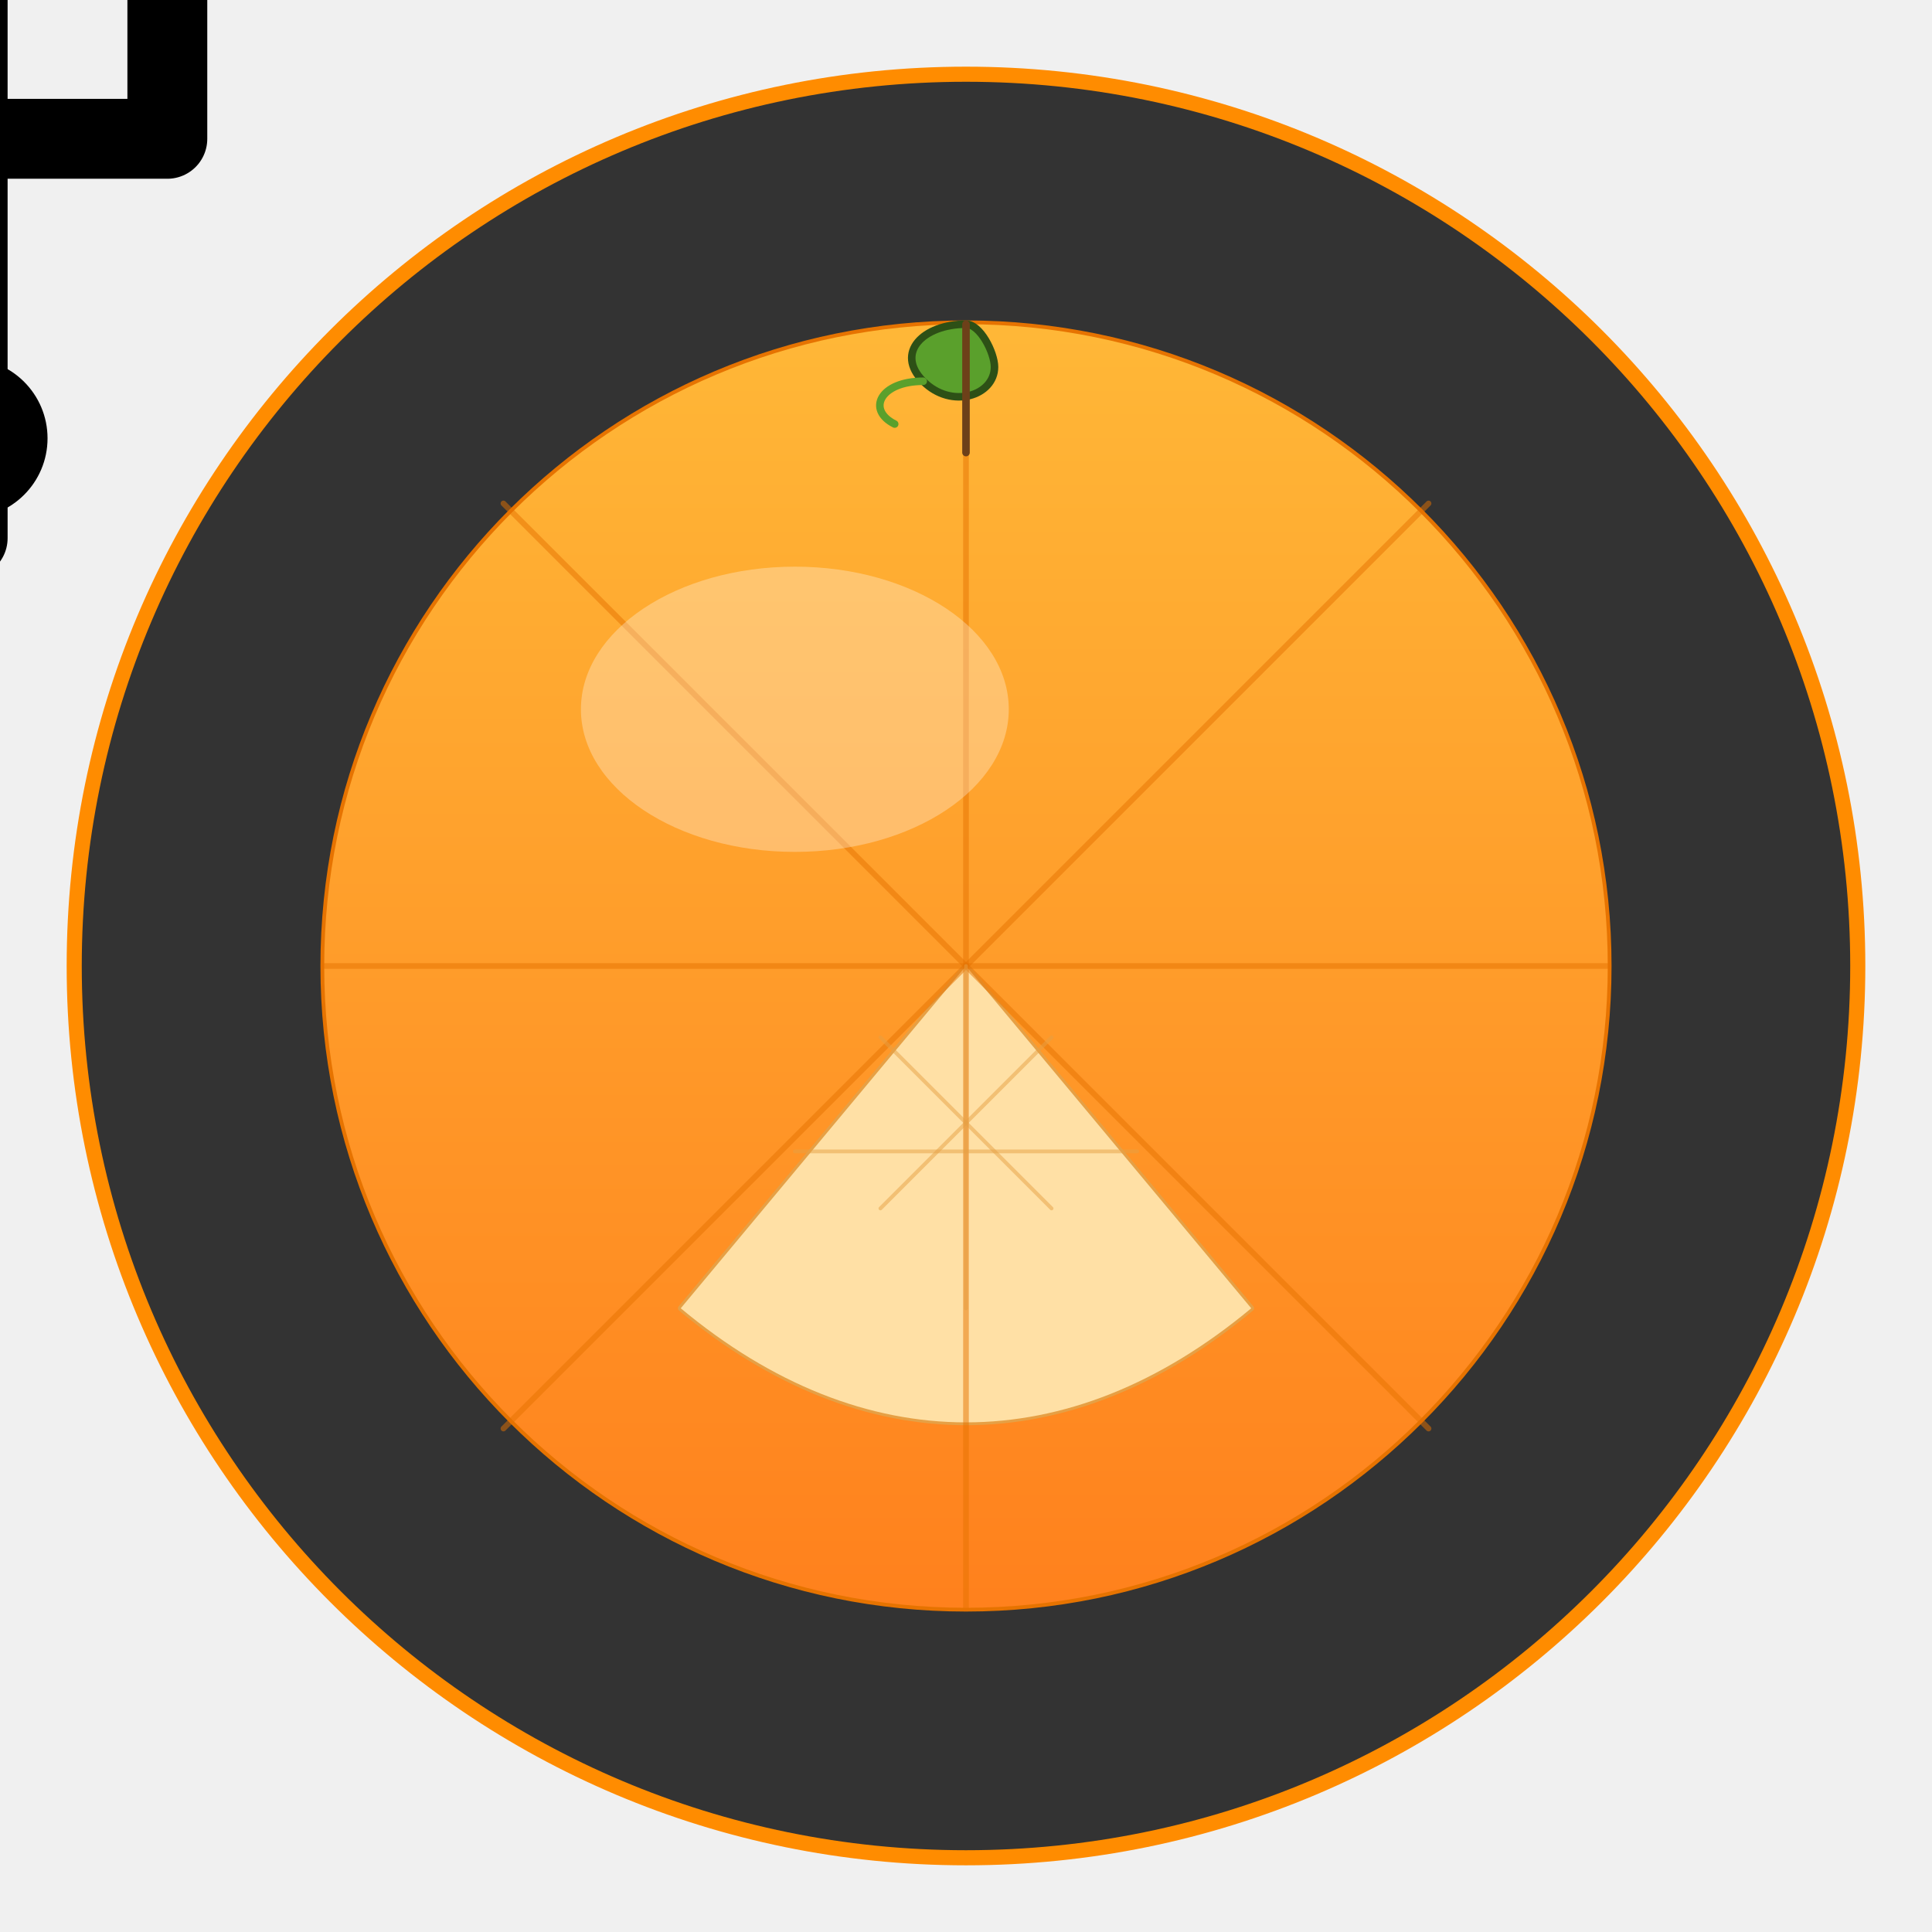
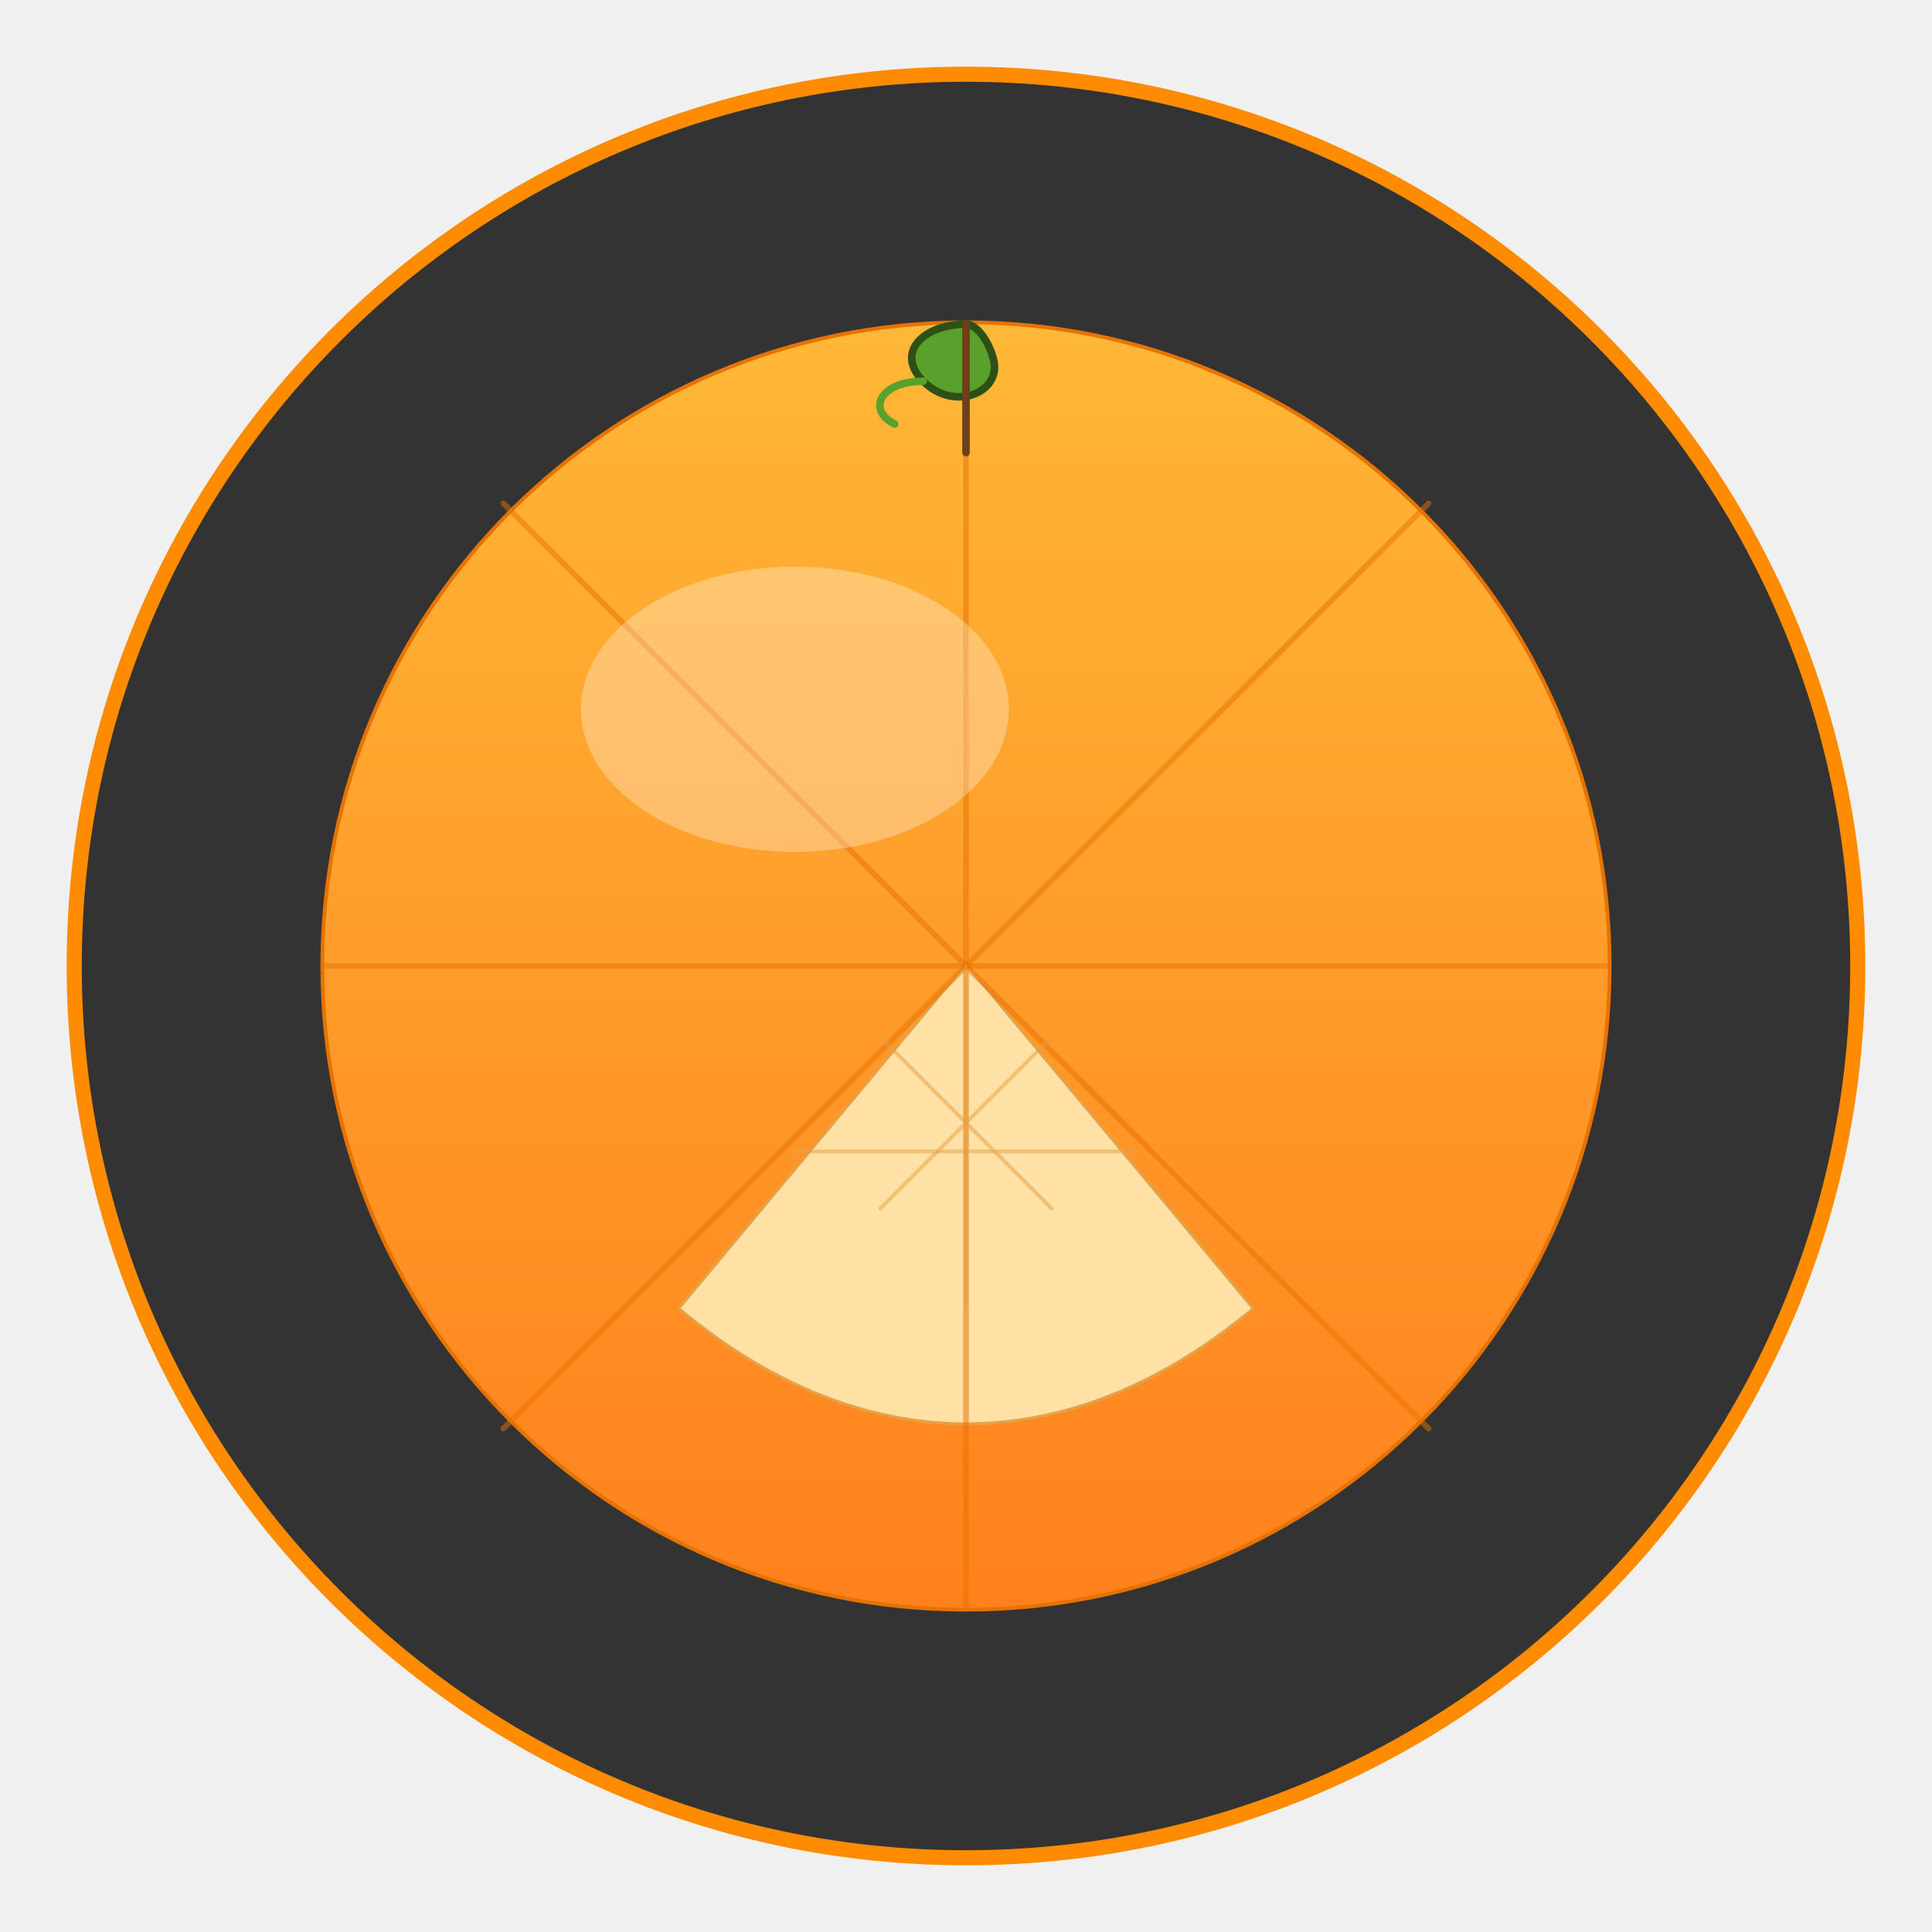
<svg xmlns="http://www.w3.org/2000/svg" width="512" height="512" viewBox="0 0 135.467 135.467" version="1.1">
  <defs>
    <linearGradient id="orangeGradient" gradientUnits="userSpaceOnUse" x1="67.733" y1="20" x2="67.733" y2="115.467">
      <stop offset="0%" stop-color="#ffb938" id="stop1" />
      <stop offset="100%" stop-color="#ff7f1c" id="stop2" />
    </linearGradient>
    <filter id="shadow1" x="-0.1" y="-0.1" width="1.2" height="1.2">
      <feGaussianBlur stdDeviation="2" id="feGaussianBlur2" />
    </filter>
  </defs>
  <g>
    <circle style="fill:#333333;stroke:#ff8c00;stroke-width:2.117;stroke-linecap:round;stroke-linejoin:round;stroke-miterlimit:4;stroke-dasharray:none;paint-order:stroke fill markers" id="path1" cx="67.733" cy="67.733" r="62" />
    <circle style="fill:url(#orangeGradient);stroke:#e67300;stroke-width:0.529;stroke-linecap:round;stroke-linejoin:round;stroke-miterlimit:4;stroke-dasharray:none;paint-order:stroke fill markers" id="path2" cx="67.733" cy="67.733" r="45" />
    <path style="fill:#ffe0a5;stroke:#e6a045;stroke-width:0.397;stroke-linecap:round;stroke-linejoin:round;stroke-miterlimit:4;stroke-dasharray:none;paint-order:stroke fill markers" d="m 67.733,67.733 20,24 c -12.8,10.667 -27.2,10.667 -40,0 z" id="path3" />
    <path style="fill:none;stroke:#e67300;stroke-width:0.397;stroke-linecap:round;stroke-linejoin:round;stroke-miterlimit:4;stroke-dasharray:none;stroke-opacity:0.5" d="m 67.733,22.733 v 90" id="path4" />
    <path style="fill:none;stroke:#e67300;stroke-width:0.397;stroke-linecap:round;stroke-linejoin:round;stroke-miterlimit:4;stroke-dasharray:none;stroke-opacity:0.5" d="m 22.733,67.733 h 90" id="path5" />
    <path style="fill:none;stroke:#e67300;stroke-width:0.397;stroke-linecap:round;stroke-linejoin:round;stroke-miterlimit:4;stroke-dasharray:none;stroke-opacity:0.5" d="M 35.3,35.3 100.167,100.167" id="path6" />
    <path style="fill:none;stroke:#e67300;stroke-width:0.397;stroke-linecap:round;stroke-linejoin:round;stroke-miterlimit:4;stroke-dasharray:none;stroke-opacity:0.5" d="M 100.167,35.3 35.3,100.167" id="path7" />
    <path style="fill:none;stroke:#e6a045;stroke-width:0.265;stroke-linecap:round;stroke-linejoin:round;stroke-miterlimit:4;stroke-dasharray:none;stroke-opacity:0.5" d="m 67.733,67.733 v 24" id="path8" />
    <path style="fill:none;stroke:#e6a045;stroke-width:0.265;stroke-linecap:round;stroke-linejoin:round;stroke-miterlimit:4;stroke-dasharray:none;stroke-opacity:0.5" d="m 61.733,72.733 12,12" id="path9" />
    <path style="fill:none;stroke:#e6a045;stroke-width:0.265;stroke-linecap:round;stroke-linejoin:round;stroke-miterlimit:4;stroke-dasharray:none;stroke-opacity:0.5" d="m 73.733,72.733 -12,12" id="path10" />
    <path style="fill:none;stroke:#e6a045;stroke-width:0.265;stroke-linecap:round;stroke-linejoin:round;stroke-miterlimit:4;stroke-dasharray:none;stroke-opacity:0.5" d="m 55.733,80.733 h 24" id="path11" />
    <ellipse style="fill:#ffffff;fill-opacity:0.3;stroke:none;stroke-width:0.265;stroke-linecap:round;stroke-linejoin:round;stroke-miterlimit:4;stroke-dasharray:none;paint-order:stroke fill markers" id="path12" cx="55.733" cy="49.733" rx="15" ry="10" />
    <path style="fill:#5aa02c;stroke:#2d5016;stroke-width:0.529;stroke-linecap:round;stroke-linejoin:round;stroke-miterlimit:4;stroke-dasharray:none;stroke-opacity:1" d="m 67.733,22.733 c -3,0 -5,2 -3,4 2,2 5,1 5,-1 0,-1 -1,-3 -2,-3 z" id="path13" />
    <path style="fill:none;stroke:#5aa02c;stroke-width:0.529;stroke-linecap:round;stroke-linejoin:round;stroke-miterlimit:4;stroke-dasharray:none;stroke-opacity:1" d="m 64.733,26.733 c -3,0 -4,2 -2,3" id="path14" />
    <path style="fill:#8d5524;stroke:#6d4019;stroke-width:0.529;stroke-linecap:round;stroke-linejoin:round;stroke-miterlimit:4;stroke-dasharray:none;stroke-opacity:1" d="m 67.733,31.733 v -9" id="path15" />
-     <g transform="translate(32.73333, 37.73333) scale(0.7) rotate(180)">
-       <path d="M50 0 L50 100 M50 20 L70 20 L70 40 M50 40 L30 40 L30 60" stroke="black" stroke-width="8" fill="none" stroke-linecap="round" stroke-linejoin="round" />
-       <circle cx="30" cy="70" r="8" fill="black" />
-       <circle cx="70" cy="50" r="8" fill="black" />
-       <circle cx="50" cy="10" r="8" fill="black" />
-       <circle cx="50" cy="100" r="8" fill="black" />
-     </g>
  </g>
</svg>
